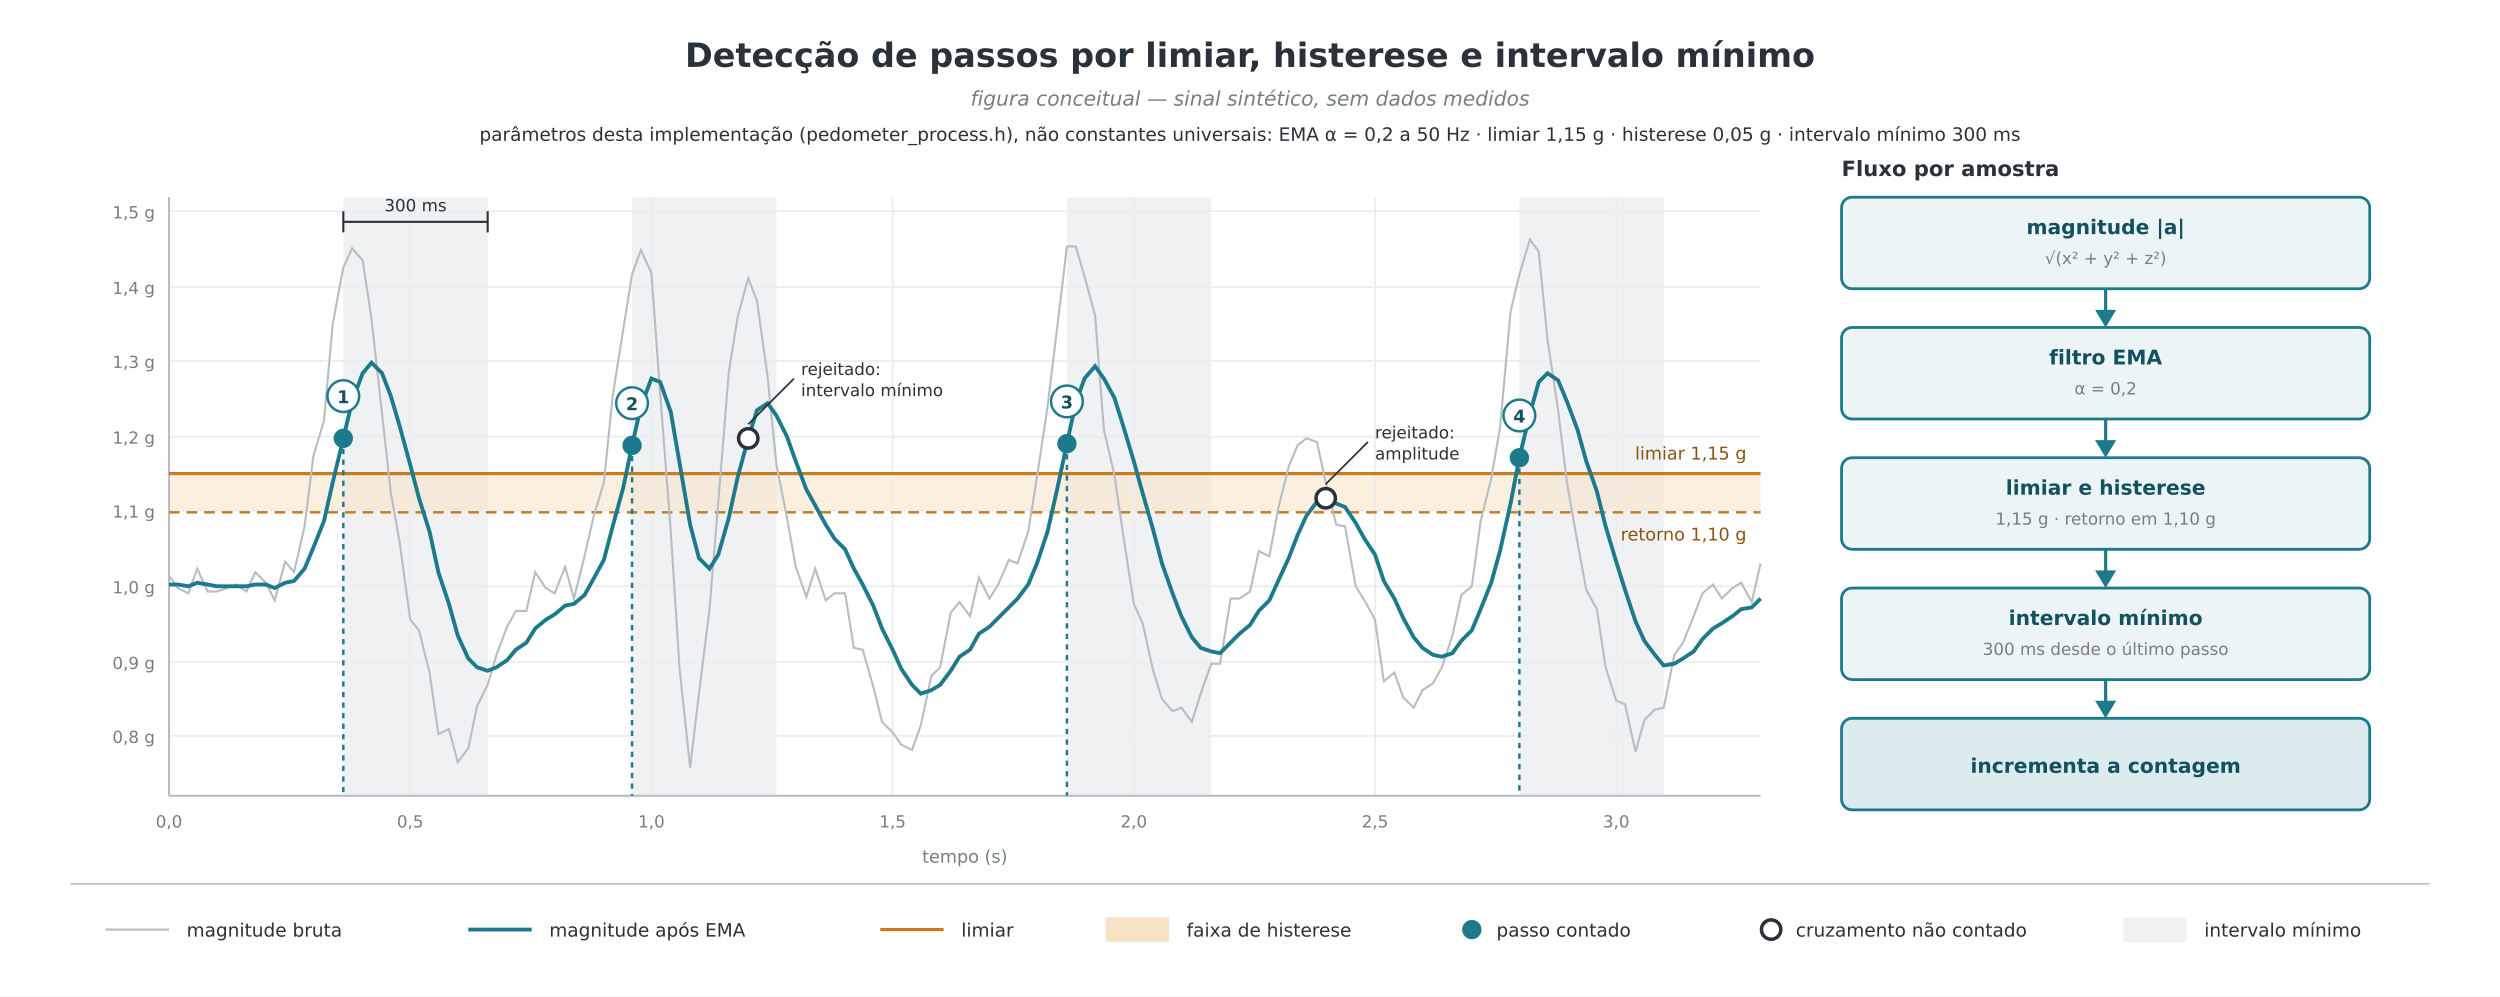
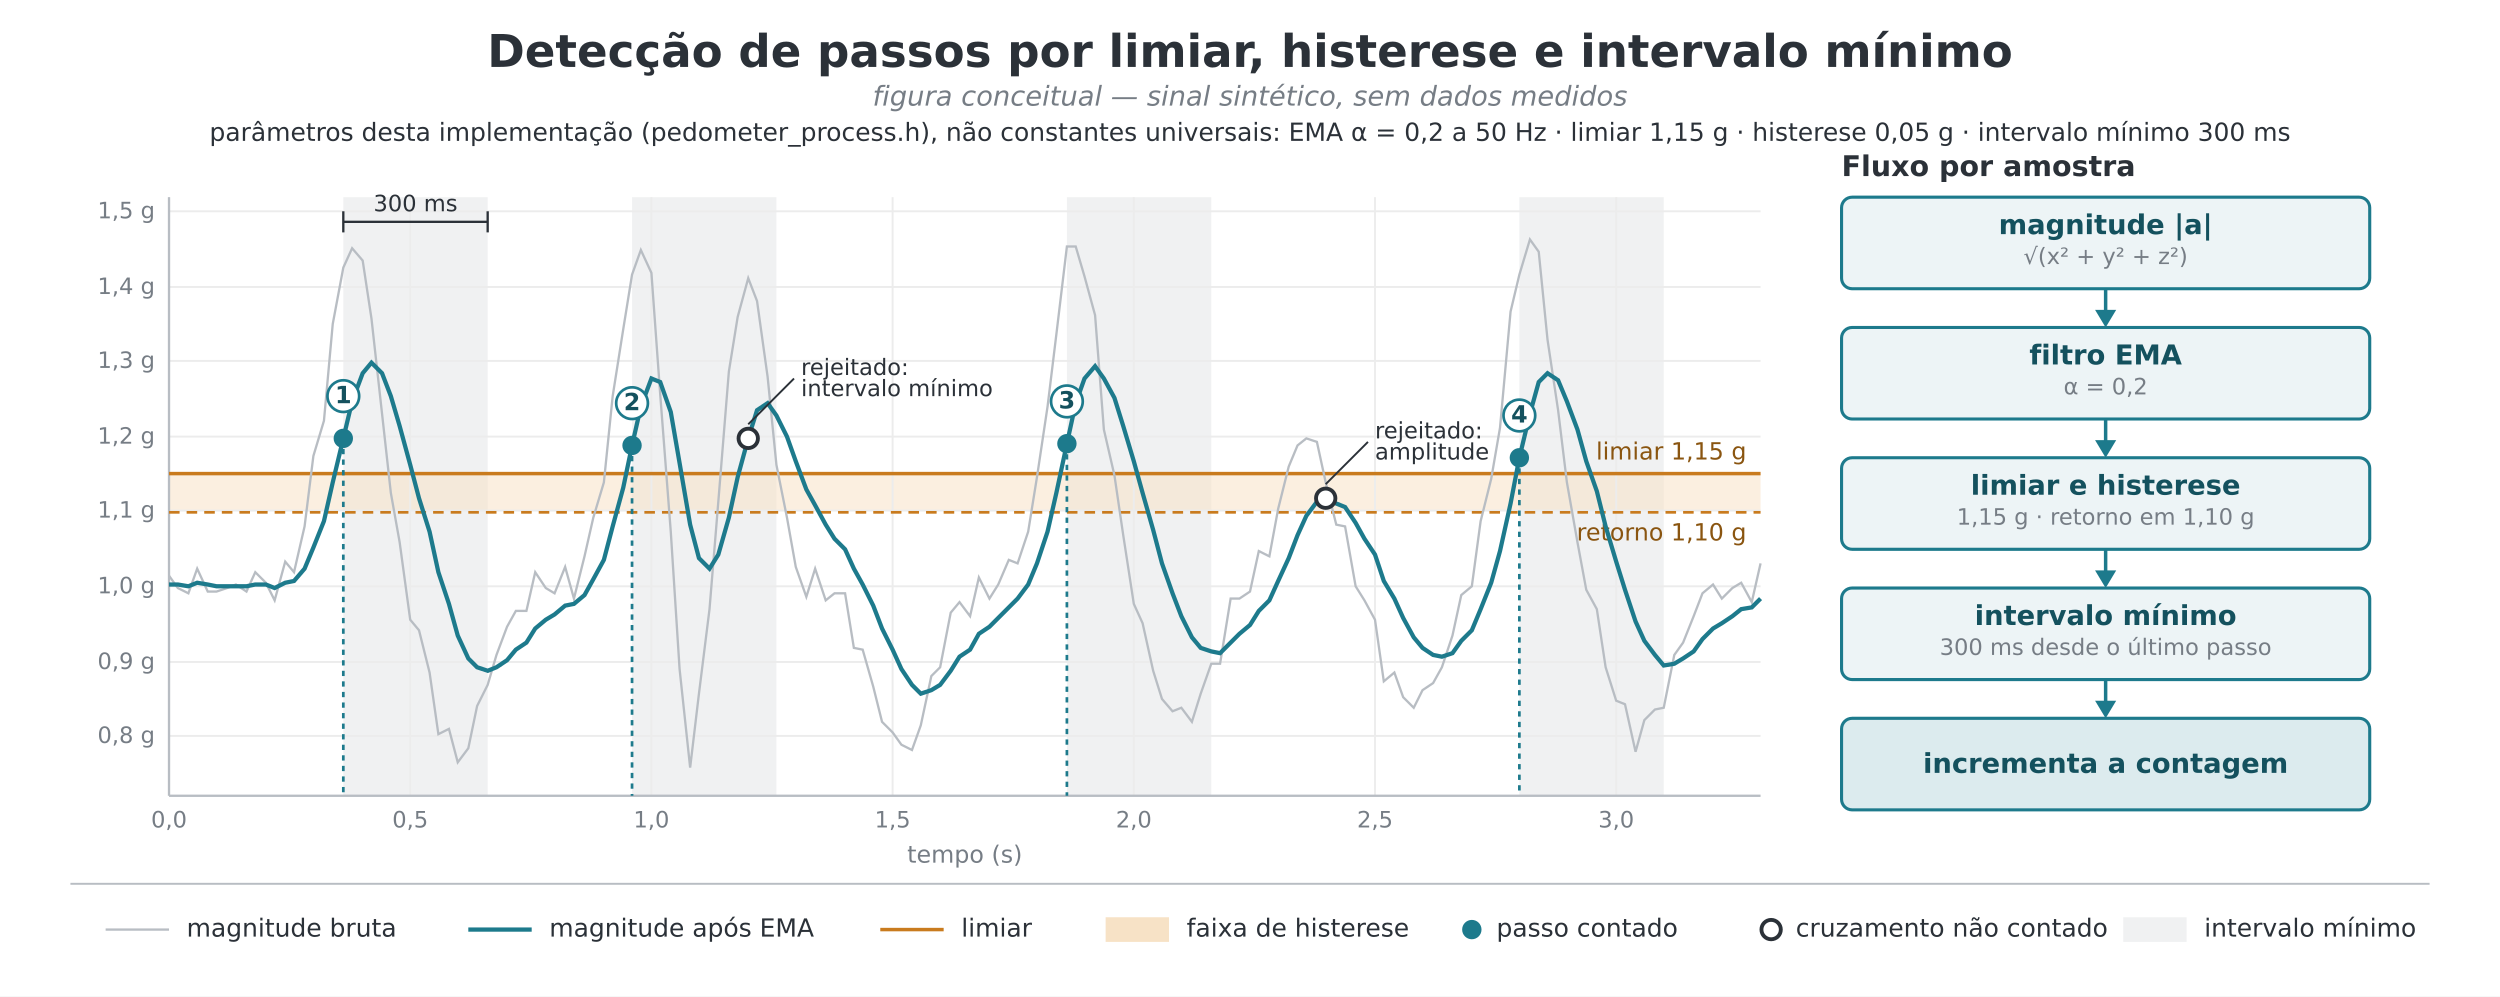
<svg xmlns="http://www.w3.org/2000/svg" viewBox="0 0 1420 566" width="1420" height="566" font-family="DejaVu Sans" role="img" aria-label="Forma de onda didatica de deteccao de passos: magnitude bruta da aceleracao em cinza, sinal apos filtro EMA em teal, limiar com faixa de historese, quatro cruzamentos aceitos como passos, janelas de intervalo minimo apos cada passo, um pico pequeno rejeitado por amplitude e um cruzamento rejeitado por ocorrer cedo demais; ao lado, o fluxo magnitude, EMA, limiar e histerese, intervalo minimo e incremento da contagem">
  <rect x="0" y="0" width="1420" height="566" fill="#FFFFFF" />
-   <text x="710" y="38" text-anchor="middle" font-size="19" font-weight="bold" fill="#2B3138">Detecção de passos por limiar, histerese e intervalo mínimo</text>
-   <text x="710" y="60" text-anchor="middle" font-size="11.5" font-style="italic" fill="#767D85">figura conceitual — sinal sintético, sem dados medidos</text>
-   <text x="710" y="80" text-anchor="middle" font-size="10.5" fill="#2B3138">parâmetros desta implementação (pedometer_process.h), não constantes universais: EMA α = 0,2 a 50 Hz · limiar 1,15 g · histerese 0,05 g · intervalo mínimo 300 ms</text>
+   <text x="710" y="38" text-anchor="middle" font-size="25.65" font-weight="bold" fill="#2B3138">Detecção de passos por limiar, histerese e intervalo mínimo</text>
+   <text x="710" y="60" text-anchor="middle" font-size="15.53" font-style="italic" fill="#767D85">figura conceitual — sinal sintético, sem dados medidos</text>
+   <text x="710" y="80" text-anchor="middle" font-size="14.18" fill="#2B3138">parâmetros desta implementação (pedometer_process.h), não constantes universais: EMA α = 0,2 a 50 Hz · limiar 1,15 g · histerese 0,05 g · intervalo mínimo 300 ms</text>
  <rect x="195" y="112" width="82" height="340" fill="#F0F1F2" />
  <rect x="359" y="112" width="82" height="340" fill="#F0F1F2" />
  <rect x="606" y="112" width="82" height="340" fill="#F0F1F2" />
  <rect x="863" y="112" width="82" height="340" fill="#F0F1F2" />
  <rect x="96" y="269" width="904" height="21" fill="#F7E2C6" fill-opacity="0.55" />
-   <line x1="96" y1="418" x2="1000" y2="418" stroke="#ECECEC" stroke-width="1" />
-   <text x="88" y="422" text-anchor="end" font-size="9.5" fill="#767D85">0,8 g</text>
-   <line x1="96" y1="376" x2="1000" y2="376" stroke="#ECECEC" stroke-width="1" />
-   <text x="88" y="380" text-anchor="end" font-size="9.5" fill="#767D85">0,9 g</text>
-   <line x1="96" y1="333" x2="1000" y2="333" stroke="#ECECEC" stroke-width="1" />
-   <text x="88" y="337" text-anchor="end" font-size="9.5" fill="#767D85">1,0 g</text>
-   <line x1="96" y1="290" x2="1000" y2="290" stroke="#ECECEC" stroke-width="1" />
-   <text x="88" y="294" text-anchor="end" font-size="9.5" fill="#767D85">1,1 g</text>
-   <line x1="96" y1="248" x2="1000" y2="248" stroke="#ECECEC" stroke-width="1" />
-   <text x="88" y="252" text-anchor="end" font-size="9.5" fill="#767D85">1,2 g</text>
-   <line x1="96" y1="205" x2="1000" y2="205" stroke="#ECECEC" stroke-width="1" />
-   <text x="88" y="209" text-anchor="end" font-size="9.5" fill="#767D85">1,3 g</text>
-   <line x1="96" y1="163" x2="1000" y2="163" stroke="#ECECEC" stroke-width="1" />
-   <text x="88" y="167" text-anchor="end" font-size="9.5" fill="#767D85">1,4 g</text>
-   <line x1="96" y1="120" x2="1000" y2="120" stroke="#ECECEC" stroke-width="1" />
-   <text x="88" y="124" text-anchor="end" font-size="9.5" fill="#767D85">1,5 g</text>
-   <line x1="96" y1="112" x2="96" y2="452" stroke="#ECECEC" stroke-width="1" />
-   <text x="96" y="470" text-anchor="middle" font-size="9.5" fill="#767D85">0,0</text>
-   <line x1="233" y1="112" x2="233" y2="452" stroke="#ECECEC" stroke-width="1" />
-   <text x="233" y="470" text-anchor="middle" font-size="9.5" fill="#767D85">0,5</text>
-   <line x1="370" y1="112" x2="370" y2="452" stroke="#ECECEC" stroke-width="1" />
-   <text x="370" y="470" text-anchor="middle" font-size="9.5" fill="#767D85">1,0</text>
-   <line x1="507" y1="112" x2="507" y2="452" stroke="#ECECEC" stroke-width="1" />
-   <text x="507" y="470" text-anchor="middle" font-size="9.5" fill="#767D85">1,5</text>
-   <line x1="644" y1="112" x2="644" y2="452" stroke="#ECECEC" stroke-width="1" />
-   <text x="644" y="470" text-anchor="middle" font-size="9.5" fill="#767D85">2,0</text>
-   <line x1="781" y1="112" x2="781" y2="452" stroke="#ECECEC" stroke-width="1" />
-   <text x="781" y="470" text-anchor="middle" font-size="9.5" fill="#767D85">2,5</text>
-   <line x1="918" y1="112" x2="918" y2="452" stroke="#ECECEC" stroke-width="1" />
-   <text x="918" y="470" text-anchor="middle" font-size="9.5" fill="#767D85">3,0</text>
-   <text x="548" y="490" text-anchor="middle" font-size="10" fill="#767D85">tempo (s)</text>
-   <line x1="96" y1="112" x2="96" y2="452" stroke="#B8BDC3" stroke-width="1.2" />
-   <line x1="96" y1="452" x2="1000" y2="452" stroke="#B8BDC3" stroke-width="1.2" />
-   <line x1="96" y1="269" x2="1000" y2="269" stroke="#C97B1E" stroke-width="1.8" />
-   <line x1="96" y1="291" x2="1000" y2="291" stroke="#C97B1E" stroke-width="1.4" stroke-dasharray="6 4" />
-   <text x="992" y="261" text-anchor="end" font-size="10" fill="#8A5510">limiar 1,15 g</text>
-   <text x="992" y="307" text-anchor="end" font-size="10" fill="#8A5510">retorno 1,10 g</text>
-   <polyline points="96,327 101,334 107,337 112,323 118,336 123,336 129,334 134,332 140,336 145,325 151,331 156,341 162,319 167,325 173,299 178,259 184,239 189,184 195,152 200,141 206,148 211,181 217,235 222,280 227,308 233,352 238,358 244,382 249,417 255,414 260,433 266,425 271,401 277,389 282,372 288,356 293,347 299,347 304,325 310,334 315,337 321,322 326,340 332,316 337,294 343,274 348,225 354,187 359,156 364,142 370,155 375,224 381,302 386,380 392,436 397,394 403,346 408,285 414,211 419,180 425,158 430,171 436,214 441,264 447,294 452,322 458,339 463,323 469,341 474,337 480,337 485,368 490,369 496,390 501,410 507,416 512,423 518,426 523,412 529,384 534,379 540,348 545,342 551,350 556,328 562,340 567,332 573,318 578,320 584,302 589,271 595,231 600,190 606,140 611,140 616,157 622,179 627,244 633,270 638,304 644,343 649,354 655,381 660,397 666,404 671,402 677,410 682,394 688,377 693,377 699,340 704,340 710,336 715,313 721,316 726,289 732,265 737,253 742,249 748,251 753,274 759,298 764,299 770,333 775,341 781,352 786,387 792,382 797,396 803,402 808,392 814,388 819,379 825,361 830,338 836,333 841,296 847,272 852,243 858,177 863,156 869,136 874,143 879,193 885,233 890,274 896,308 901,335 907,346 912,379 918,398 923,400 929,427 934,409 940,403 945,402 951,372 956,365 962,350 967,337 973,332 978,340 984,334 989,331 995,342 1000,320" fill="none" stroke="#B8BDC3" stroke-width="1.2" />
-   <polyline points="96,332 101,332 107,333 112,331 118,332 123,333 129,333 134,333 140,333 145,332 151,332 156,334 162,331 167,330 173,323 178,311 184,296 189,274 195,249 200,228 206,212 211,206 217,212 222,225 227,242 233,264 238,283 244,302 249,325 255,343 260,361 266,374 271,379 277,381 282,379 288,375 293,369 299,365 304,357 310,352 315,349 321,344 326,343 332,338 337,329 343,318 348,299 354,277 359,253 364,231 370,215 375,217 381,234 386,263 392,298 397,317 403,323 408,315 414,294 419,271 425,249 430,233 436,229 441,236 447,248 452,262 458,278 463,287 469,298 474,306 480,312 485,323 490,332 496,344 501,357 507,369 512,380 518,389 523,394 529,392 534,389 540,381 545,373 551,369 556,360 562,356 567,351 573,345 578,340 584,332 589,320 595,302 600,280 606,252 611,229 616,215 622,208 627,215 633,226 638,242 644,262 649,280 655,301 660,320 666,337 671,350 677,362 682,368 688,370 693,371 699,365 704,360 710,355 715,347 721,341 726,330 732,317 737,304 742,293 748,285 753,283 759,286 764,288 770,297 775,306 781,315 786,330 792,340 797,351 803,362 808,368 814,372 819,373 825,371 830,364 836,358 841,346 847,331 852,313 858,286 863,260 869,235 874,217 879,212 885,216 890,228 896,244 901,262 907,279 912,299 918,319 923,335 929,353 934,364 940,372 945,378 951,377 956,374 962,370 967,363 973,357 978,354 984,350 989,346 995,345 1000,340" fill="none" stroke="#1D7A8C" stroke-width="2.2" />
-   <line x1="195" y1="249" x2="195" y2="452" stroke="#1D7A8C" stroke-width="1.4" stroke-dasharray="3 3" />
+   <line x1="96" y1="418" x2="1000" y2="418" stroke="#ECECEC" stroke-width="1.10" />
+   <text x="88" y="422" text-anchor="end" font-size="12.83" fill="#767D85">0,8 g</text>
+   <line x1="96" y1="376" x2="1000" y2="376" stroke="#ECECEC" stroke-width="1.10" />
+   <text x="88" y="380" text-anchor="end" font-size="12.83" fill="#767D85">0,9 g</text>
+   <line x1="96" y1="333" x2="1000" y2="333" stroke="#ECECEC" stroke-width="1.10" />
+   <text x="88" y="337" text-anchor="end" font-size="12.83" fill="#767D85">1,0 g</text>
+   <line x1="96" y1="290" x2="1000" y2="290" stroke="#ECECEC" stroke-width="1.10" />
+   <text x="88" y="294" text-anchor="end" font-size="12.83" fill="#767D85">1,1 g</text>
+   <line x1="96" y1="248" x2="1000" y2="248" stroke="#ECECEC" stroke-width="1.10" />
+   <text x="88" y="252" text-anchor="end" font-size="12.83" fill="#767D85">1,2 g</text>
+   <line x1="96" y1="205" x2="1000" y2="205" stroke="#ECECEC" stroke-width="1.10" />
+   <text x="88" y="209" text-anchor="end" font-size="12.83" fill="#767D85">1,3 g</text>
+   <line x1="96" y1="163" x2="1000" y2="163" stroke="#ECECEC" stroke-width="1.10" />
+   <text x="88" y="167" text-anchor="end" font-size="12.83" fill="#767D85">1,4 g</text>
+   <line x1="96" y1="120" x2="1000" y2="120" stroke="#ECECEC" stroke-width="1.10" />
+   <text x="88" y="124" text-anchor="end" font-size="12.83" fill="#767D85">1,5 g</text>
+   <line x1="96" y1="112" x2="96" y2="452" stroke="#ECECEC" stroke-width="1.10" />
+   <text x="96" y="470" text-anchor="middle" font-size="12.83" fill="#767D85">0,0</text>
+   <line x1="233" y1="112" x2="233" y2="452" stroke="#ECECEC" stroke-width="1.10" />
+   <text x="233" y="470" text-anchor="middle" font-size="12.83" fill="#767D85">0,5</text>
+   <line x1="370" y1="112" x2="370" y2="452" stroke="#ECECEC" stroke-width="1.10" />
+   <text x="370" y="470" text-anchor="middle" font-size="12.83" fill="#767D85">1,0</text>
+   <line x1="507" y1="112" x2="507" y2="452" stroke="#ECECEC" stroke-width="1.10" />
+   <text x="507" y="470" text-anchor="middle" font-size="12.83" fill="#767D85">1,5</text>
+   <line x1="644" y1="112" x2="644" y2="452" stroke="#ECECEC" stroke-width="1.10" />
+   <text x="644" y="470" text-anchor="middle" font-size="12.83" fill="#767D85">2,0</text>
+   <line x1="781" y1="112" x2="781" y2="452" stroke="#ECECEC" stroke-width="1.10" />
+   <text x="781" y="470" text-anchor="middle" font-size="12.83" fill="#767D85">2,5</text>
+   <line x1="918" y1="112" x2="918" y2="452" stroke="#ECECEC" stroke-width="1.10" />
+   <text x="918" y="470" text-anchor="middle" font-size="12.83" fill="#767D85">3,0</text>
+   <text x="548" y="490" text-anchor="middle" font-size="13.50" fill="#767D85">tempo (s)</text>
+   <line x1="96" y1="112" x2="96" y2="452" stroke="#B8BDC3" stroke-width="1.32" />
+   <line x1="96" y1="452" x2="1000" y2="452" stroke="#B8BDC3" stroke-width="1.32" />
+   <line x1="96" y1="269" x2="1000" y2="269" stroke="#C97B1E" stroke-width="1.98" />
+   <line x1="96" y1="291" x2="1000" y2="291" stroke="#C97B1E" stroke-width="1.54" stroke-dasharray="6 4" />
+   <text x="992" y="261" text-anchor="end" font-size="13.50" fill="#8A5510">limiar 1,15 g</text>
+   <text x="992" y="307" text-anchor="end" font-size="13.50" fill="#8A5510">retorno 1,10 g</text>
+   <polyline points="96,327 101,334 107,337 112,323 118,336 123,336 129,334 134,332 140,336 145,325 151,331 156,341 162,319 167,325 173,299 178,259 184,239 189,184 195,152 200,141 206,148 211,181 217,235 222,280 227,308 233,352 238,358 244,382 249,417 255,414 260,433 266,425 271,401 277,389 282,372 288,356 293,347 299,347 304,325 310,334 315,337 321,322 326,340 332,316 337,294 343,274 348,225 354,187 359,156 364,142 370,155 375,224 381,302 386,380 392,436 397,394 403,346 408,285 414,211 419,180 425,158 430,171 436,214 441,264 447,294 452,322 458,339 463,323 469,341 474,337 480,337 485,368 490,369 496,390 501,410 507,416 512,423 518,426 523,412 529,384 534,379 540,348 545,342 551,350 556,328 562,340 567,332 573,318 578,320 584,302 589,271 595,231 600,190 606,140 611,140 616,157 622,179 627,244 633,270 638,304 644,343 649,354 655,381 660,397 666,404 671,402 677,410 682,394 688,377 693,377 699,340 704,340 710,336 715,313 721,316 726,289 732,265 737,253 742,249 748,251 753,274 759,298 764,299 770,333 775,341 781,352 786,387 792,382 797,396 803,402 808,392 814,388 819,379 825,361 830,338 836,333 841,296 847,272 852,243 858,177 863,156 869,136 874,143 879,193 885,233 890,274 896,308 901,335 907,346 912,379 918,398 923,400 929,427 934,409 940,403 945,402 951,372 956,365 962,350 967,337 973,332 978,340 984,334 989,331 995,342 1000,320" fill="none" stroke="#B8BDC3" stroke-width="1.32" />
+   <polyline points="96,332 101,332 107,333 112,331 118,332 123,333 129,333 134,333 140,333 145,332 151,332 156,334 162,331 167,330 173,323 178,311 184,296 189,274 195,249 200,228 206,212 211,206 217,212 222,225 227,242 233,264 238,283 244,302 249,325 255,343 260,361 266,374 271,379 277,381 282,379 288,375 293,369 299,365 304,357 310,352 315,349 321,344 326,343 332,338 337,329 343,318 348,299 354,277 359,253 364,231 370,215 375,217 381,234 386,263 392,298 397,317 403,323 408,315 414,294 419,271 425,249 430,233 436,229 441,236 447,248 452,262 458,278 463,287 469,298 474,306 480,312 485,323 490,332 496,344 501,357 507,369 512,380 518,389 523,394 529,392 534,389 540,381 545,373 551,369 556,360 562,356 567,351 573,345 578,340 584,332 589,320 595,302 600,280 606,252 611,229 616,215 622,208 627,215 633,226 638,242 644,262 649,280 655,301 660,320 666,337 671,350 677,362 682,368 688,370 693,371 699,365 704,360 710,355 715,347 721,341 726,330 732,317 737,304 742,293 748,285 753,283 759,286 764,288 770,297 775,306 781,315 786,330 792,340 797,351 803,362 808,368 814,372 819,373 825,371 830,364 836,358 841,346 847,331 852,313 858,286 863,260 869,235 874,217 879,212 885,216 890,228 896,244 901,262 907,279 912,299 918,319 923,335 929,353 934,364 940,372 945,378 951,377 956,374 962,370 967,363 973,357 978,354 984,350 989,346 995,345 1000,340" fill="none" stroke="#1D7A8C" stroke-width="2.42" />
+   <line x1="195" y1="249" x2="195" y2="452" stroke="#1D7A8C" stroke-width="1.54" stroke-dasharray="3 3" />
  <circle cx="195" cy="249" r="5.5" fill="#1D7A8C" />
-   <circle cx="195" cy="225" r="9" fill="#FFFFFF" stroke="#1D7A8C" stroke-width="1.4" />
-   <text x="195" y="229" text-anchor="middle" font-size="10" font-weight="bold" fill="#14515E">1</text>
-   <line x1="359" y1="253" x2="359" y2="452" stroke="#1D7A8C" stroke-width="1.4" stroke-dasharray="3 3" />
+   <circle cx="195" cy="225" r="9" fill="#FFFFFF" stroke="#1D7A8C" stroke-width="1.54" />
+   <text x="195" y="229" text-anchor="middle" font-size="13.50" font-weight="bold" fill="#14515E">1</text>
+   <line x1="359" y1="253" x2="359" y2="452" stroke="#1D7A8C" stroke-width="1.54" stroke-dasharray="3 3" />
  <circle cx="359" cy="253" r="5.5" fill="#1D7A8C" />
-   <circle cx="359" cy="229" r="9" fill="#FFFFFF" stroke="#1D7A8C" stroke-width="1.4" />
-   <text x="359" y="233" text-anchor="middle" font-size="10" font-weight="bold" fill="#14515E">2</text>
-   <line x1="606" y1="252" x2="606" y2="452" stroke="#1D7A8C" stroke-width="1.4" stroke-dasharray="3 3" />
+   <circle cx="359" cy="229" r="9" fill="#FFFFFF" stroke="#1D7A8C" stroke-width="1.54" />
+   <text x="359" y="233" text-anchor="middle" font-size="13.50" font-weight="bold" fill="#14515E">2</text>
+   <line x1="606" y1="252" x2="606" y2="452" stroke="#1D7A8C" stroke-width="1.54" stroke-dasharray="3 3" />
  <circle cx="606" cy="252" r="5.5" fill="#1D7A8C" />
-   <circle cx="606" cy="228" r="9" fill="#FFFFFF" stroke="#1D7A8C" stroke-width="1.4" />
-   <text x="606" y="232" text-anchor="middle" font-size="10" font-weight="bold" fill="#14515E">3</text>
-   <line x1="863" y1="260" x2="863" y2="452" stroke="#1D7A8C" stroke-width="1.4" stroke-dasharray="3 3" />
+   <circle cx="606" cy="228" r="9" fill="#FFFFFF" stroke="#1D7A8C" stroke-width="1.54" />
+   <text x="606" y="232" text-anchor="middle" font-size="13.50" font-weight="bold" fill="#14515E">3</text>
+   <line x1="863" y1="260" x2="863" y2="452" stroke="#1D7A8C" stroke-width="1.54" stroke-dasharray="3 3" />
  <circle cx="863" cy="260" r="5.5" fill="#1D7A8C" />
-   <circle cx="863" cy="236" r="9" fill="#FFFFFF" stroke="#1D7A8C" stroke-width="1.4" />
-   <text x="863" y="240" text-anchor="middle" font-size="10" font-weight="bold" fill="#14515E">4</text>
-   <circle cx="425" cy="249" r="5.5" fill="#FFFFFF" stroke="#2B3138" stroke-width="2" />
-   <line x1="425" y1="241" x2="451" y2="215" stroke="#2B3138" stroke-width="1" />
-   <text x="455" y="213" font-size="9.5" fill="#2B3138">rejeitado:</text>
-   <text x="455" y="225" font-size="9.5" fill="#2B3138">intervalo mínimo</text>
-   <circle cx="753" cy="283" r="5.5" fill="#FFFFFF" stroke="#2B3138" stroke-width="2" />
-   <line x1="753" y1="275" x2="777" y2="251" stroke="#2B3138" stroke-width="1" />
-   <text x="781" y="249" font-size="9.5" fill="#2B3138">rejeitado:</text>
-   <text x="781" y="261" font-size="9.5" fill="#2B3138">amplitude</text>
-   <line x1="195" y1="126" x2="277" y2="126" stroke="#2B3138" stroke-width="1.2" />
-   <line x1="195" y1="120" x2="195" y2="132" stroke="#2B3138" stroke-width="1.2" />
-   <line x1="277" y1="120" x2="277" y2="132" stroke="#2B3138" stroke-width="1.2" />
-   <text x="236" y="120" text-anchor="middle" font-size="9.5" fill="#2B3138">300 ms</text>
-   <text x="1046" y="100" font-size="12" font-weight="bold" fill="#2B3138">Fluxo por amostra</text>
-   <rect x="1046" y="112" width="300" height="52" rx="6" fill="#EDF4F6" stroke="#1D7A8C" stroke-width="1.6" />
-   <text x="1196" y="133" text-anchor="middle" font-size="11.5" font-weight="bold" fill="#14515E">magnitude |a|</text>
-   <text x="1196" y="150" text-anchor="middle" font-size="9.5" fill="#767D85">√(x² + y² + z²)</text>
-   <line x1="1196" y1="164" x2="1196" y2="177" stroke="#1D7A8C" stroke-width="1.8" />
+   <circle cx="863" cy="236" r="9" fill="#FFFFFF" stroke="#1D7A8C" stroke-width="1.54" />
+   <text x="863" y="240" text-anchor="middle" font-size="13.50" font-weight="bold" fill="#14515E">4</text>
+   <circle cx="425" cy="249" r="5.5" fill="#FFFFFF" stroke="#2B3138" stroke-width="2.20" />
+   <line x1="425" y1="241" x2="451" y2="215" stroke="#2B3138" stroke-width="1.10" />
+   <text x="455" y="213" font-size="12.83" fill="#2B3138">rejeitado:</text>
+   <text x="455" y="225" font-size="12.83" fill="#2B3138">intervalo mínimo</text>
+   <circle cx="753" cy="283" r="5.5" fill="#FFFFFF" stroke="#2B3138" stroke-width="2.20" />
+   <line x1="753" y1="275" x2="777" y2="251" stroke="#2B3138" stroke-width="1.10" />
+   <text x="781" y="249" font-size="12.83" fill="#2B3138">rejeitado:</text>
+   <text x="781" y="261" font-size="12.83" fill="#2B3138">amplitude</text>
+   <line x1="195" y1="126" x2="277" y2="126" stroke="#2B3138" stroke-width="1.32" />
+   <line x1="195" y1="120" x2="195" y2="132" stroke="#2B3138" stroke-width="1.32" />
+   <line x1="277" y1="120" x2="277" y2="132" stroke="#2B3138" stroke-width="1.32" />
+   <text x="236" y="120" text-anchor="middle" font-size="12.83" fill="#2B3138">300 ms</text>
+   <text x="1046" y="100" font-size="16.20" font-weight="bold" fill="#2B3138">Fluxo por amostra</text>
+   <rect x="1046" y="112" width="300" height="52" rx="6" fill="#EDF4F6" stroke="#1D7A8C" stroke-width="1.76" />
+   <text x="1196" y="133" text-anchor="middle" font-size="15.53" font-weight="bold" fill="#14515E">magnitude |a|</text>
+   <text x="1196" y="150" text-anchor="middle" font-size="12.83" fill="#767D85">√(x² + y² + z²)</text>
+   <line x1="1196" y1="164" x2="1196" y2="177" stroke="#1D7A8C" stroke-width="1.98" />
  <polygon points="1190,176 1202,176 1196,186" fill="#1D7A8C" />
-   <rect x="1046" y="186" width="300" height="52" rx="6" fill="#EDF4F6" stroke="#1D7A8C" stroke-width="1.6" />
-   <text x="1196" y="207" text-anchor="middle" font-size="11.5" font-weight="bold" fill="#14515E">filtro EMA</text>
-   <text x="1196" y="224" text-anchor="middle" font-size="9.5" fill="#767D85">α = 0,2</text>
-   <line x1="1196" y1="238" x2="1196" y2="251" stroke="#1D7A8C" stroke-width="1.8" />
+   <rect x="1046" y="186" width="300" height="52" rx="6" fill="#EDF4F6" stroke="#1D7A8C" stroke-width="1.76" />
+   <text x="1196" y="207" text-anchor="middle" font-size="15.53" font-weight="bold" fill="#14515E">filtro EMA</text>
+   <text x="1196" y="224" text-anchor="middle" font-size="12.83" fill="#767D85">α = 0,2</text>
+   <line x1="1196" y1="238" x2="1196" y2="251" stroke="#1D7A8C" stroke-width="1.98" />
  <polygon points="1190,250 1202,250 1196,260" fill="#1D7A8C" />
-   <rect x="1046" y="260" width="300" height="52" rx="6" fill="#EDF4F6" stroke="#1D7A8C" stroke-width="1.6" />
-   <text x="1196" y="281" text-anchor="middle" font-size="11.5" font-weight="bold" fill="#14515E">limiar e histerese</text>
-   <text x="1196" y="298" text-anchor="middle" font-size="9.5" fill="#767D85">1,15 g · retorno em 1,10 g</text>
-   <line x1="1196" y1="312" x2="1196" y2="325" stroke="#1D7A8C" stroke-width="1.8" />
+   <rect x="1046" y="260" width="300" height="52" rx="6" fill="#EDF4F6" stroke="#1D7A8C" stroke-width="1.76" />
+   <text x="1196" y="281" text-anchor="middle" font-size="15.53" font-weight="bold" fill="#14515E">limiar e histerese</text>
+   <text x="1196" y="298" text-anchor="middle" font-size="12.83" fill="#767D85">1,15 g · retorno em 1,10 g</text>
+   <line x1="1196" y1="312" x2="1196" y2="325" stroke="#1D7A8C" stroke-width="1.98" />
  <polygon points="1190,324 1202,324 1196,334" fill="#1D7A8C" />
-   <rect x="1046" y="334" width="300" height="52" rx="6" fill="#EDF4F6" stroke="#1D7A8C" stroke-width="1.6" />
-   <text x="1196" y="355" text-anchor="middle" font-size="11.5" font-weight="bold" fill="#14515E">intervalo mínimo</text>
-   <text x="1196" y="372" text-anchor="middle" font-size="9.5" fill="#767D85">300 ms desde o último passo</text>
-   <line x1="1196" y1="386" x2="1196" y2="399" stroke="#1D7A8C" stroke-width="1.8" />
+   <rect x="1046" y="334" width="300" height="52" rx="6" fill="#EDF4F6" stroke="#1D7A8C" stroke-width="1.76" />
+   <text x="1196" y="355" text-anchor="middle" font-size="15.53" font-weight="bold" fill="#14515E">intervalo mínimo</text>
+   <text x="1196" y="372" text-anchor="middle" font-size="12.83" fill="#767D85">300 ms desde o último passo</text>
+   <line x1="1196" y1="386" x2="1196" y2="399" stroke="#1D7A8C" stroke-width="1.98" />
  <polygon points="1190,398 1202,398 1196,408" fill="#1D7A8C" />
-   <rect x="1046" y="408" width="300" height="52" rx="6" fill="#DCEBEE" stroke="#1D7A8C" stroke-width="1.6" />
-   <text x="1196" y="439" text-anchor="middle" font-size="11.5" font-weight="bold" fill="#14515E">incrementa a contagem</text>
-   <line x1="40" y1="502" x2="1380" y2="502" stroke="#B8BDC3" stroke-width="1" />
-   <line x1="60" y1="528" x2="96" y2="528" stroke="#B8BDC3" stroke-width="1.2" />
-   <text x="106" y="532" font-size="10.5" fill="#2B3138">magnitude bruta</text>
-   <line x1="266" y1="528" x2="302" y2="528" stroke="#1D7A8C" stroke-width="2.2" />
-   <text x="312" y="532" font-size="10.5" fill="#2B3138">magnitude após EMA</text>
-   <line x1="500" y1="528" x2="536" y2="528" stroke="#C97B1E" stroke-width="1.8" />
-   <text x="546" y="532" font-size="10.5" fill="#2B3138">limiar</text>
+   <rect x="1046" y="408" width="300" height="52" rx="6" fill="#DCEBEE" stroke="#1D7A8C" stroke-width="1.76" />
+   <text x="1196" y="439" text-anchor="middle" font-size="15.53" font-weight="bold" fill="#14515E">incrementa a contagem</text>
+   <line x1="40" y1="502" x2="1380" y2="502" stroke="#B8BDC3" stroke-width="1.10" />
+   <line x1="60" y1="528" x2="96" y2="528" stroke="#B8BDC3" stroke-width="1.32" />
+   <text x="106" y="532" font-size="14.18" fill="#2B3138">magnitude bruta</text>
+   <line x1="266" y1="528" x2="302" y2="528" stroke="#1D7A8C" stroke-width="2.42" />
+   <text x="312" y="532" font-size="14.18" fill="#2B3138">magnitude após EMA</text>
+   <line x1="500" y1="528" x2="536" y2="528" stroke="#C97B1E" stroke-width="1.98" />
+   <text x="546" y="532" font-size="14.18" fill="#2B3138">limiar</text>
  <rect x="628" y="521" width="36" height="14" fill="#F7E2C6" />
-   <text x="674" y="532" font-size="10.5" fill="#2B3138">faixa de histerese</text>
+   <text x="674" y="532" font-size="14.18" fill="#2B3138">faixa de histerese</text>
  <circle cx="836" cy="528" r="5.5" fill="#1D7A8C" />
-   <text x="850" y="532" font-size="10.5" fill="#2B3138">passo contado</text>
-   <circle cx="1006" cy="528" r="5.5" fill="#FFFFFF" stroke="#2B3138" stroke-width="2" />
-   <text x="1020" y="532" font-size="10.5" fill="#2B3138">cruzamento não contado</text>
+   <text x="850" y="532" font-size="14.18" fill="#2B3138">passo contado</text>
+   <circle cx="1006" cy="528" r="5.5" fill="#FFFFFF" stroke="#2B3138" stroke-width="2.20" />
+   <text x="1020" y="532" font-size="14.18" fill="#2B3138">cruzamento não contado</text>
  <rect x="1206" y="521" width="36" height="14" fill="#F0F1F2" />
-   <text x="1252" y="532" font-size="10.5" fill="#2B3138">intervalo mínimo</text>
+   <text x="1252" y="532" font-size="14.18" fill="#2B3138">intervalo mínimo</text>
</svg>
